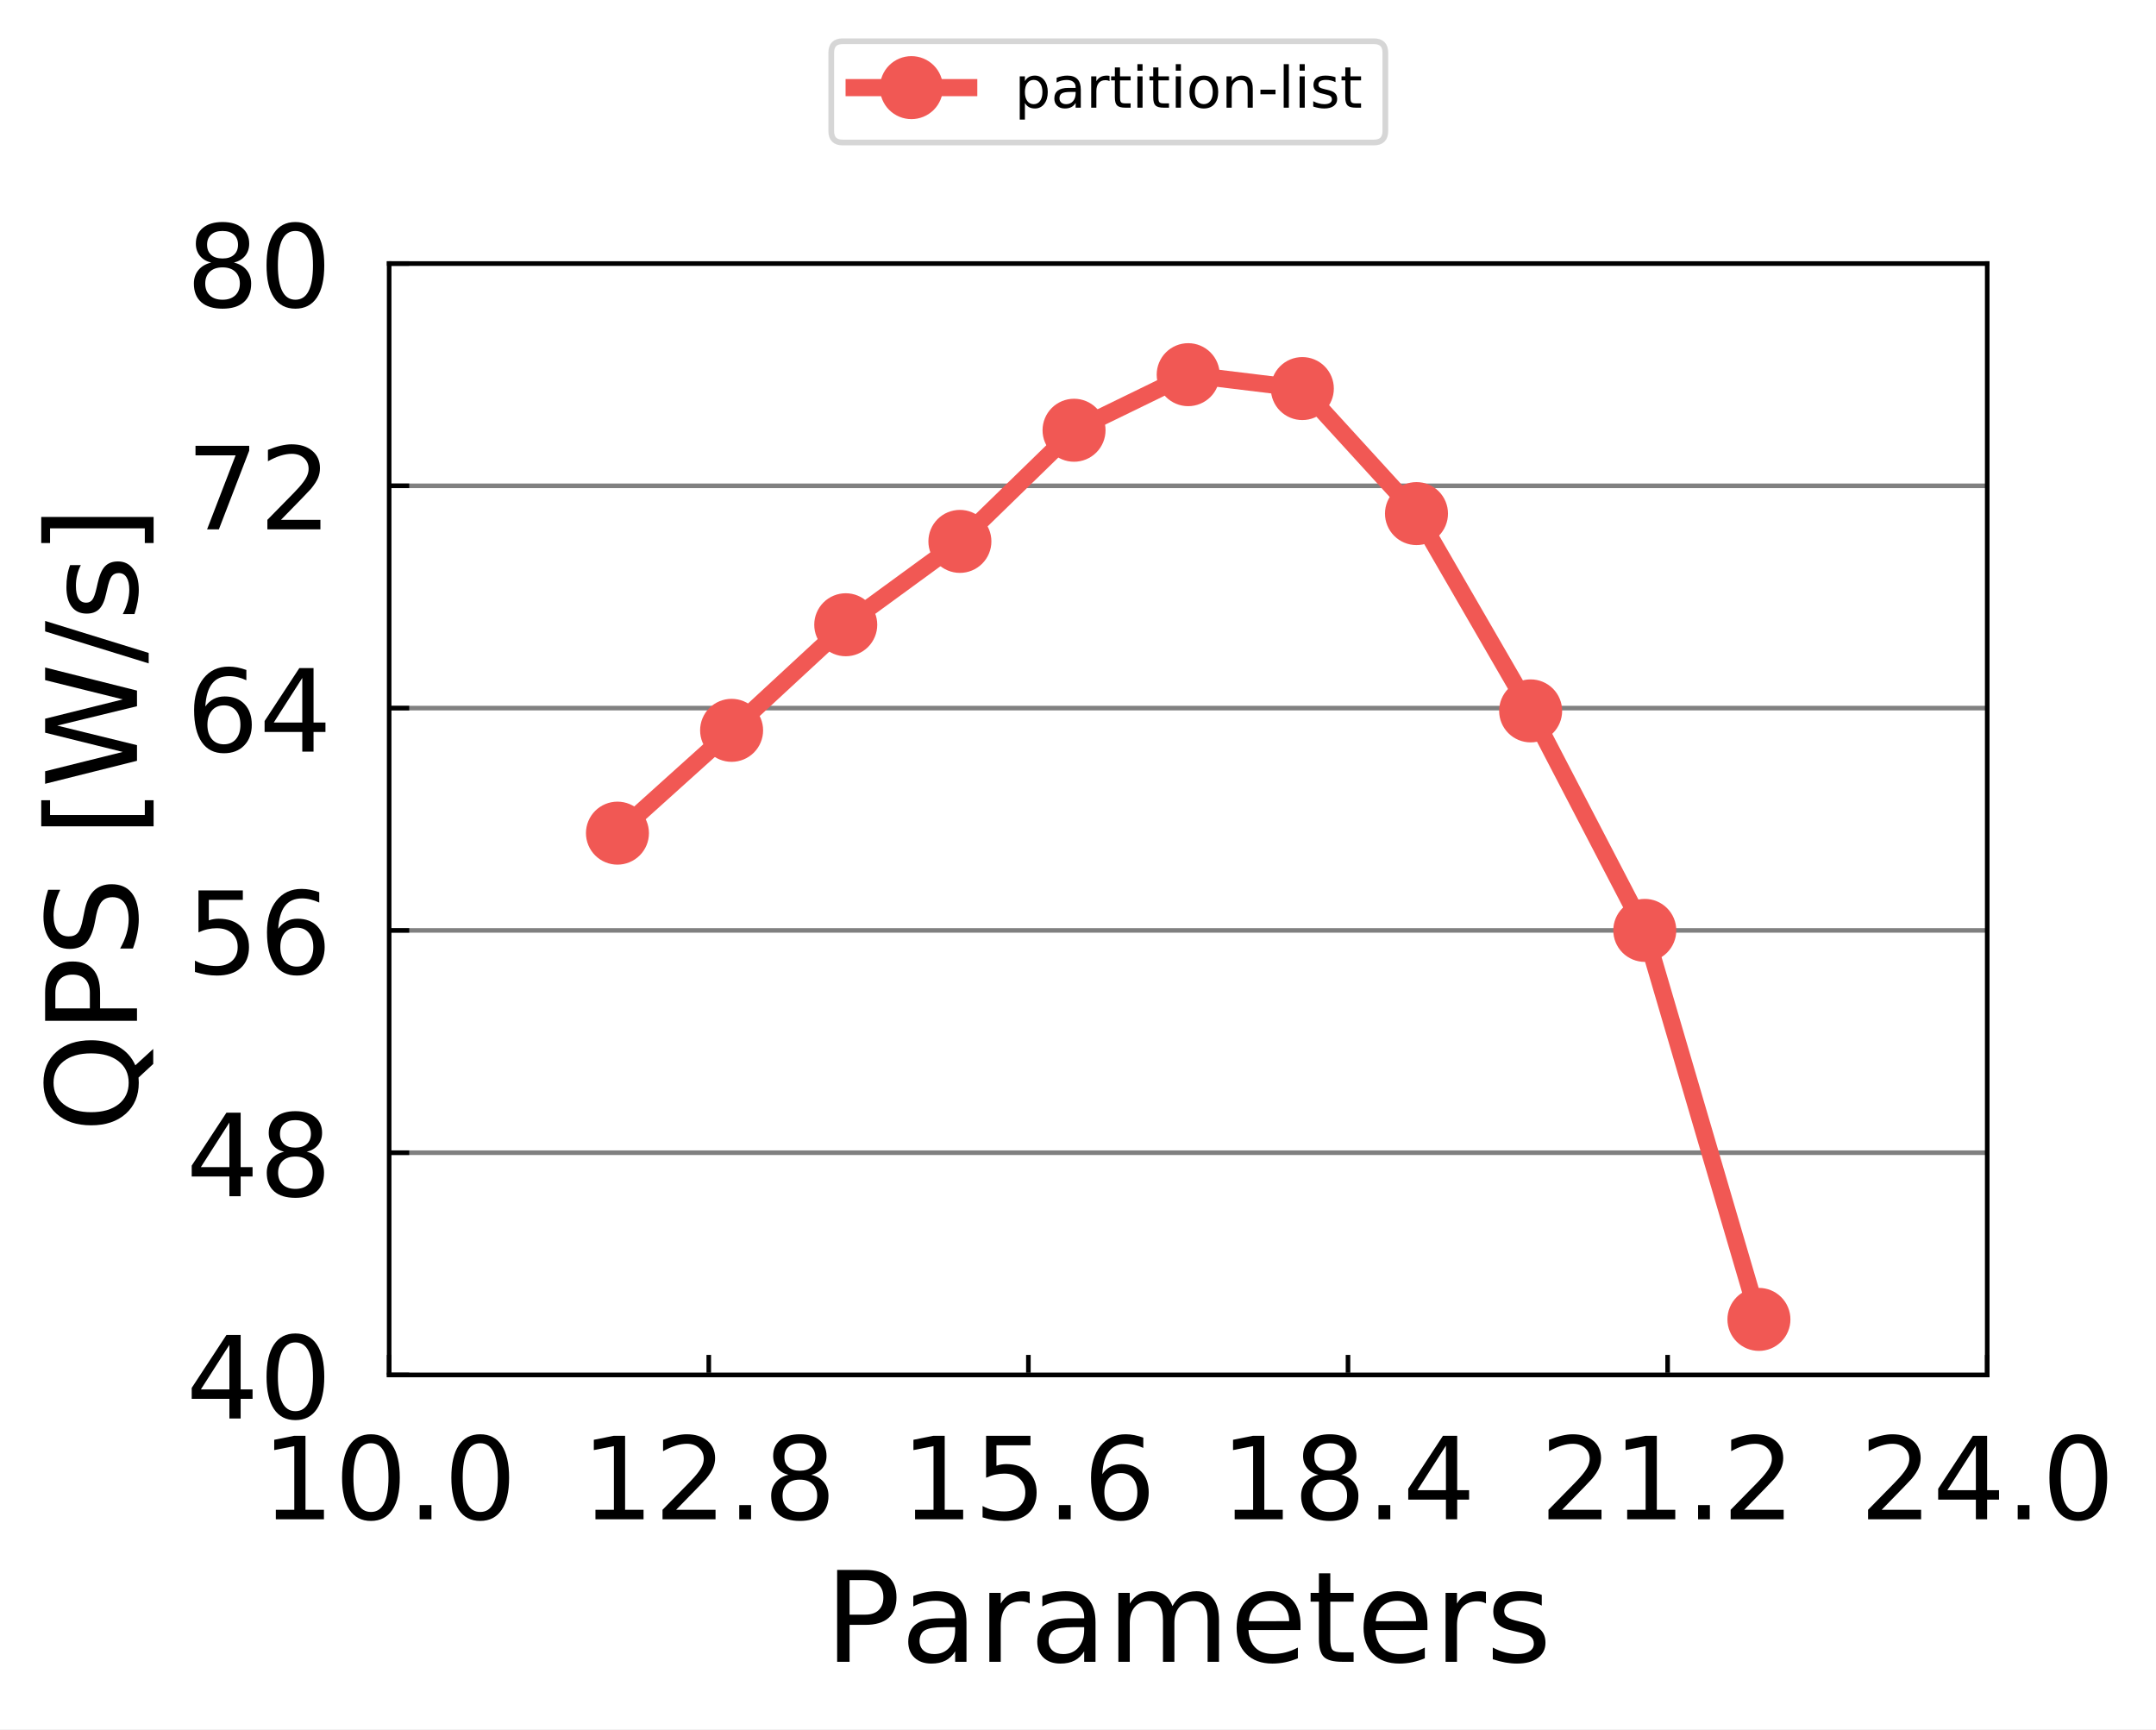
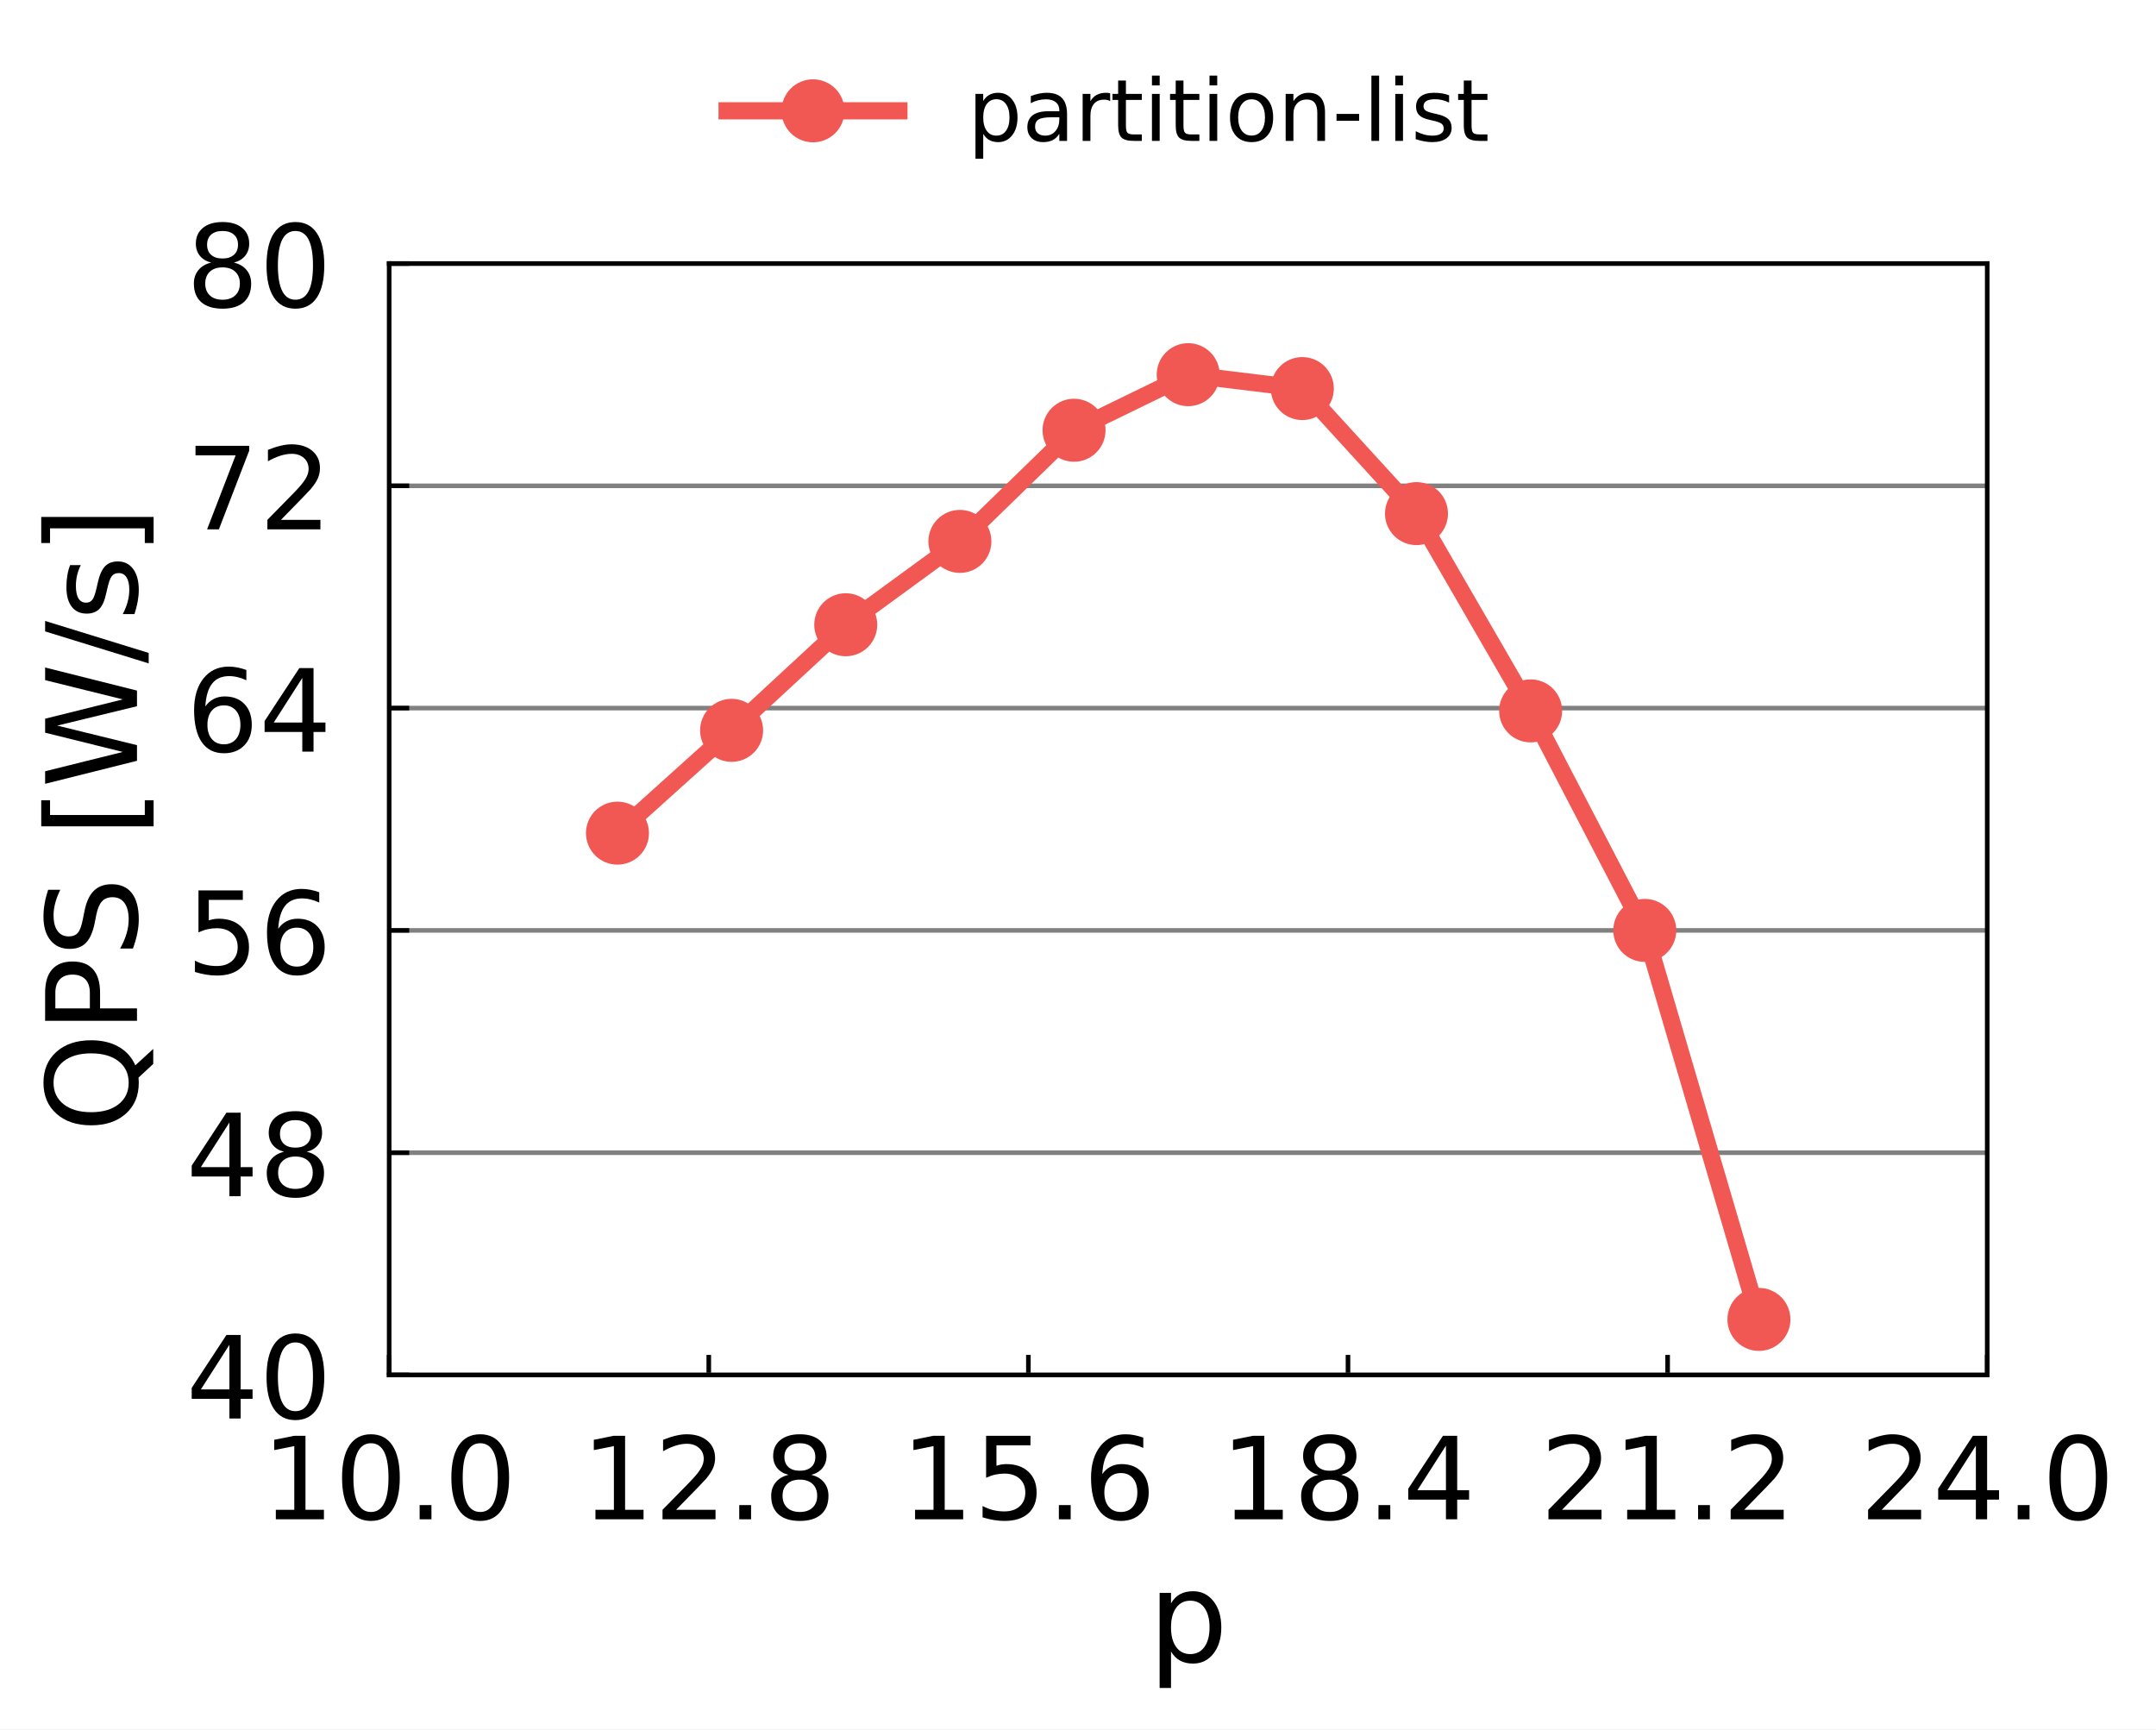
<svg xmlns="http://www.w3.org/2000/svg" xmlns:xlink="http://www.w3.org/1999/xlink" height="301.896pt" version="1.1" viewBox="0 0 376.408 301.896" width="376.408pt">
  <defs>
    <style type="text/css">
*{stroke-linecap:butt;stroke-linejoin:round;white-space:pre;}
  </style>
  </defs>
  <g id="figure_1">
    <g id="patch_1">
      <path d="M 0 301.896  L 376.408 301.896  L 376.408 0  L 0 0  z " style="fill:#ffffff;" />
    </g>
    <g id="axes_1">
      <g id="patch_2">
        <path d="M 67.942 240.048  L 346.942 240.048  L 346.942 46.008  L 67.942 46.008  z " style="fill:#ffffff;" />
      </g>
      <g id="matplotlib.axis_1">
        <g id="xtick_1">
          <g id="line2d_1">
            <defs>
-               <path d="M 0 0  L 0 -3.5  " id="m40241da000" style="stroke:#000000;stroke-width:0.8;" />
-             </defs>
-             <g>
-               <use style="stroke:#000000;stroke-width:0.8;" x="67.942" xlink:href="#m40241da000" y="240.048" />
+               <path d="M 0 0  L 0 -3.5  " id="m9f6599a92f" style="stroke:#000000;stroke-width:0.8;" />
+             </defs>
+             <g>
+               <use style="stroke:#000000;stroke-width:0.8;" x="67.942" xlink:href="#m9f6599a92f" y="240.048" />
            </g>
          </g>
          <g id="text_1">
            <defs>
              <path d="M 12.406 8.297  L 28.516 8.297  L 28.516 63.922  L 10.984 60.406  L 10.984 69.391  L 28.422 72.906  L 38.281 72.906  L 38.281 8.297  L 54.391 8.297  L 54.391 0  L 12.406 0  z " id="DejaVuSans-49" />
              <path d="M 31.781 66.406  Q 24.172 66.406 20.328 58.906  Q 16.5 51.422 16.5 36.375  Q 16.5 21.391 20.328 13.891  Q 24.172 6.391 31.781 6.391  Q 39.453 6.391 43.281 13.891  Q 47.125 21.391 47.125 36.375  Q 47.125 51.422 43.281 58.906  Q 39.453 66.406 31.781 66.406  z M 31.781 74.219  Q 44.047 74.219 50.516 64.516  Q 56.984 54.828 56.984 36.375  Q 56.984 17.969 50.516 8.266  Q 44.047 -1.422 31.781 -1.422  Q 19.531 -1.422 13.062 8.266  Q 6.594 17.969 6.594 36.375  Q 6.594 54.828 13.062 64.516  Q 19.531 74.219 31.781 74.219  z " id="DejaVuSans-48" />
              <path d="M 10.688 12.406  L 21 12.406  L 21 0  L 10.688 0  z " id="DejaVuSans-46" />
            </defs>
            <g transform="translate(45.67625 265.2449)scale(0.2 -0.2)">
              <use xlink:href="#DejaVuSans-49" />
              <use x="63.623" xlink:href="#DejaVuSans-48" />
              <use x="127.246" xlink:href="#DejaVuSans-46" />
              <use x="159.033" xlink:href="#DejaVuSans-48" />
            </g>
          </g>
        </g>
        <g id="xtick_2">
          <g id="line2d_2">
            <g>
-               <use style="stroke:#000000;stroke-width:0.8;" x="123.742" xlink:href="#m40241da000" y="240.048" />
+               <use style="stroke:#000000;stroke-width:0.8;" x="123.742" xlink:href="#m9f6599a92f" y="240.048" />
            </g>
          </g>
          <g id="text_2">
            <defs>
              <path d="M 19.188 8.297  L 53.609 8.297  L 53.609 0  L 7.328 0  L 7.328 8.297  Q 12.938 14.109 22.625 23.891  Q 32.328 33.688 34.812 36.531  Q 39.547 41.844 41.422 45.531  Q 43.312 49.219 43.312 52.781  Q 43.312 58.594 39.234 62.25  Q 35.156 65.922 28.609 65.922  Q 23.969 65.922 18.812 64.312  Q 13.672 62.703 7.812 59.422  L 7.812 69.391  Q 13.766 71.781 18.938 73  Q 24.125 74.219 28.422 74.219  Q 39.75 74.219 46.484 68.547  Q 53.219 62.891 53.219 53.422  Q 53.219 48.922 51.531 44.891  Q 49.859 40.875 45.406 35.406  Q 44.188 33.984 37.641 27.219  Q 31.109 20.453 19.188 8.297  z " id="DejaVuSans-50" />
              <path d="M 31.781 34.625  Q 24.75 34.625 20.719 30.859  Q 16.703 27.094 16.703 20.516  Q 16.703 13.922 20.719 10.156  Q 24.75 6.391 31.781 6.391  Q 38.812 6.391 42.859 10.172  Q 46.922 13.969 46.922 20.516  Q 46.922 27.094 42.891 30.859  Q 38.875 34.625 31.781 34.625  z M 21.922 38.812  Q 15.578 40.375 12.031 44.719  Q 8.5 49.078 8.5 55.328  Q 8.5 64.062 14.719 69.141  Q 20.953 74.219 31.781 74.219  Q 42.672 74.219 48.875 69.141  Q 55.078 64.062 55.078 55.328  Q 55.078 49.078 51.531 44.719  Q 48 40.375 41.703 38.812  Q 48.828 37.156 52.797 32.312  Q 56.781 27.484 56.781 20.516  Q 56.781 9.906 50.312 4.234  Q 43.844 -1.422 31.781 -1.422  Q 19.734 -1.422 13.25 4.234  Q 6.781 9.906 6.781 20.516  Q 6.781 27.484 10.781 32.312  Q 14.797 37.156 21.922 38.812  z M 18.312 54.391  Q 18.312 48.734 21.844 45.562  Q 25.391 42.391 31.781 42.391  Q 38.141 42.391 41.719 45.562  Q 45.312 48.734 45.312 54.391  Q 45.312 60.062 41.719 63.234  Q 38.141 66.406 31.781 66.406  Q 25.391 66.406 21.844 63.234  Q 18.312 60.062 18.312 54.391  z " id="DejaVuSans-56" />
            </defs>
            <g transform="translate(101.4762 265.2449)scale(0.2 -0.2)">
              <use xlink:href="#DejaVuSans-49" />
              <use x="63.623" xlink:href="#DejaVuSans-50" />
              <use x="127.246" xlink:href="#DejaVuSans-46" />
              <use x="159.033" xlink:href="#DejaVuSans-56" />
            </g>
          </g>
        </g>
        <g id="xtick_3">
          <g id="line2d_3">
            <g>
-               <use style="stroke:#000000;stroke-width:0.8;" x="179.542" xlink:href="#m40241da000" y="240.048" />
+               <use style="stroke:#000000;stroke-width:0.8;" x="179.542" xlink:href="#m9f6599a92f" y="240.048" />
            </g>
          </g>
          <g id="text_3">
            <defs>
              <path d="M 10.797 72.906  L 49.516 72.906  L 49.516 64.594  L 19.828 64.594  L 19.828 46.734  Q 21.969 47.469 24.109 47.828  Q 26.266 48.188 28.422 48.188  Q 40.625 48.188 47.75 41.5  Q 54.891 34.812 54.891 23.391  Q 54.891 11.625 47.562 5.094  Q 40.234 -1.422 26.906 -1.422  Q 22.312 -1.422 17.547 -0.641  Q 12.797 0.141 7.719 1.703  L 7.719 11.625  Q 12.109 9.234 16.797 8.062  Q 21.484 6.891 26.703 6.891  Q 35.156 6.891 40.078 11.328  Q 45.016 15.766 45.016 23.391  Q 45.016 31 40.078 35.438  Q 35.156 39.891 26.703 39.891  Q 22.75 39.891 18.812 39.016  Q 14.891 38.141 10.797 36.281  z " id="DejaVuSans-53" />
              <path d="M 33.016 40.375  Q 26.375 40.375 22.484 35.828  Q 18.609 31.297 18.609 23.391  Q 18.609 15.531 22.484 10.953  Q 26.375 6.391 33.016 6.391  Q 39.656 6.391 43.531 10.953  Q 47.406 15.531 47.406 23.391  Q 47.406 31.297 43.531 35.828  Q 39.656 40.375 33.016 40.375  z M 52.594 71.297  L 52.594 62.312  Q 48.875 64.062 45.094 64.984  Q 41.312 65.922 37.594 65.922  Q 27.828 65.922 22.672 59.328  Q 17.531 52.734 16.797 39.406  Q 19.672 43.656 24.016 45.922  Q 28.375 48.188 33.594 48.188  Q 44.578 48.188 50.953 41.516  Q 57.328 34.859 57.328 23.391  Q 57.328 12.156 50.688 5.359  Q 44.047 -1.422 33.016 -1.422  Q 20.359 -1.422 13.672 8.266  Q 6.984 17.969 6.984 36.375  Q 6.984 53.656 15.188 63.938  Q 23.391 74.219 37.203 74.219  Q 40.922 74.219 44.703 73.484  Q 48.484 72.75 52.594 71.297  z " id="DejaVuSans-54" />
            </defs>
            <g transform="translate(157.2763 265.2449)scale(0.2 -0.2)">
              <use xlink:href="#DejaVuSans-49" />
              <use x="63.623" xlink:href="#DejaVuSans-53" />
              <use x="127.246" xlink:href="#DejaVuSans-46" />
              <use x="159.033" xlink:href="#DejaVuSans-54" />
            </g>
          </g>
        </g>
        <g id="xtick_4">
          <g id="line2d_4">
            <g>
-               <use style="stroke:#000000;stroke-width:0.8;" x="235.342" xlink:href="#m40241da000" y="240.048" />
+               <use style="stroke:#000000;stroke-width:0.8;" x="235.342" xlink:href="#m9f6599a92f" y="240.048" />
            </g>
          </g>
          <g id="text_4">
            <defs>
              <path d="M 37.797 64.312  L 12.891 25.391  L 37.797 25.391  z M 35.203 72.906  L 47.609 72.906  L 47.609 25.391  L 58.016 25.391  L 58.016 17.188  L 47.609 17.188  L 47.609 0  L 37.797 0  L 37.797 17.188  L 4.891 17.188  L 4.891 26.703  z " id="DejaVuSans-52" />
            </defs>
            <g transform="translate(213.0762 265.2449)scale(0.2 -0.2)">
              <use xlink:href="#DejaVuSans-49" />
              <use x="63.623" xlink:href="#DejaVuSans-56" />
              <use x="127.246" xlink:href="#DejaVuSans-46" />
              <use x="159.033" xlink:href="#DejaVuSans-52" />
            </g>
          </g>
        </g>
        <g id="xtick_5">
          <g id="line2d_5">
            <g>
-               <use style="stroke:#000000;stroke-width:0.8;" x="291.142" xlink:href="#m40241da000" y="240.048" />
+               <use style="stroke:#000000;stroke-width:0.8;" x="291.142" xlink:href="#m9f6599a92f" y="240.048" />
            </g>
          </g>
          <g id="text_5">
            <g transform="translate(268.8763 265.2449)scale(0.2 -0.2)">
              <use xlink:href="#DejaVuSans-50" />
              <use x="63.623" xlink:href="#DejaVuSans-49" />
              <use x="127.246" xlink:href="#DejaVuSans-46" />
              <use x="159.033" xlink:href="#DejaVuSans-50" />
            </g>
          </g>
        </g>
        <g id="xtick_6">
          <g id="line2d_6">
            <g>
-               <use style="stroke:#000000;stroke-width:0.8;" x="346.942" xlink:href="#m40241da000" y="240.048" />
+               <use style="stroke:#000000;stroke-width:0.8;" x="346.942" xlink:href="#m9f6599a92f" y="240.048" />
            </g>
          </g>
          <g id="text_6">
            <g transform="translate(324.6762 265.2449)scale(0.2 -0.2)">
              <use xlink:href="#DejaVuSans-50" />
              <use x="63.623" xlink:href="#DejaVuSans-52" />
              <use x="127.246" xlink:href="#DejaVuSans-46" />
              <use x="159.033" xlink:href="#DejaVuSans-48" />
            </g>
          </g>
        </g>
        <g id="text_7">
          <defs>
-             <path d="M 19.672 64.797  L 19.672 37.406  L 32.078 37.406  Q 38.969 37.406 42.719 40.969  Q 46.484 44.531 46.484 51.125  Q 46.484 57.672 42.719 61.234  Q 38.969 64.797 32.078 64.797  z M 9.812 72.906  L 32.078 72.906  Q 44.344 72.906 50.609 67.359  Q 56.891 61.812 56.891 51.125  Q 56.891 40.328 50.609 34.812  Q 44.344 29.297 32.078 29.297  L 19.672 29.297  L 19.672 0  L 9.812 0  z " id="DejaVuSans-80" />
-             <path d="M 34.281 27.484  Q 23.391 27.484 19.188 25  Q 14.984 22.516 14.984 16.5  Q 14.984 11.719 18.141 8.906  Q 21.297 6.109 26.703 6.109  Q 34.188 6.109 38.703 11.406  Q 43.219 16.703 43.219 25.484  L 43.219 27.484  z M 52.203 31.203  L 52.203 0  L 43.219 0  L 43.219 8.297  Q 40.141 3.328 35.547 0.953  Q 30.953 -1.422 24.312 -1.422  Q 15.922 -1.422 10.953 3.297  Q 6 8.016 6 15.922  Q 6 25.141 12.172 29.828  Q 18.359 34.516 30.609 34.516  L 43.219 34.516  L 43.219 35.406  Q 43.219 41.609 39.141 45  Q 35.062 48.391 27.688 48.391  Q 23 48.391 18.547 47.266  Q 14.109 46.141 10.016 43.891  L 10.016 52.203  Q 14.938 54.109 19.578 55.047  Q 24.219 56 28.609 56  Q 40.484 56 46.344 49.844  Q 52.203 43.703 52.203 31.203  z " id="DejaVuSans-97" />
-             <path d="M 41.109 46.297  Q 39.594 47.172 37.812 47.578  Q 36.031 48 33.891 48  Q 26.266 48 22.188 43.047  Q 18.109 38.094 18.109 28.812  L 18.109 0  L 9.078 0  L 9.078 54.688  L 18.109 54.688  L 18.109 46.188  Q 20.953 51.172 25.484 53.578  Q 30.031 56 36.531 56  Q 37.453 56 38.578 55.875  Q 39.703 55.766 41.062 55.516  z " id="DejaVuSans-114" />
-             <path d="M 52 44.188  Q 55.375 50.25 60.062 53.125  Q 64.75 56 71.094 56  Q 79.641 56 84.281 50.016  Q 88.922 44.047 88.922 33.016  L 88.922 0  L 79.891 0  L 79.891 32.719  Q 79.891 40.578 77.094 44.375  Q 74.312 48.188 68.609 48.188  Q 61.625 48.188 57.562 43.547  Q 53.516 38.922 53.516 30.906  L 53.516 0  L 44.484 0  L 44.484 32.719  Q 44.484 40.625 41.703 44.406  Q 38.922 48.188 33.109 48.188  Q 26.219 48.188 22.156 43.531  Q 18.109 38.875 18.109 30.906  L 18.109 0  L 9.078 0  L 9.078 54.688  L 18.109 54.688  L 18.109 46.188  Q 21.188 51.219 25.484 53.609  Q 29.781 56 35.688 56  Q 41.656 56 45.828 52.969  Q 50 49.953 52 44.188  z " id="DejaVuSans-109" />
-             <path d="M 56.203 29.594  L 56.203 25.203  L 14.891 25.203  Q 15.484 15.922 20.484 11.062  Q 25.484 6.203 34.422 6.203  Q 39.594 6.203 44.453 7.469  Q 49.312 8.734 54.109 11.281  L 54.109 2.781  Q 49.266 0.734 44.188 -0.344  Q 39.109 -1.422 33.891 -1.422  Q 20.797 -1.422 13.156 6.188  Q 5.516 13.812 5.516 26.812  Q 5.516 40.234 12.766 48.109  Q 20.016 56 32.328 56  Q 43.359 56 49.781 48.891  Q 56.203 41.797 56.203 29.594  z M 47.219 32.234  Q 47.125 39.594 43.094 43.984  Q 39.062 48.391 32.422 48.391  Q 24.906 48.391 20.391 44.141  Q 15.875 39.891 15.188 32.172  z " id="DejaVuSans-101" />
-             <path d="M 18.312 70.219  L 18.312 54.688  L 36.812 54.688  L 36.812 47.703  L 18.312 47.703  L 18.312 18.016  Q 18.312 11.328 20.141 9.422  Q 21.969 7.516 27.594 7.516  L 36.812 7.516  L 36.812 0  L 27.594 0  Q 17.188 0 13.234 3.875  Q 9.281 7.766 9.281 18.016  L 9.281 47.703  L 2.688 47.703  L 2.688 54.688  L 9.281 54.688  L 9.281 70.219  z " id="DejaVuSans-116" />
-             <path d="M 44.281 53.078  L 44.281 44.578  Q 40.484 46.531 36.375 47.5  Q 32.281 48.484 27.875 48.484  Q 21.188 48.484 17.844 46.438  Q 14.5 44.391 14.5 40.281  Q 14.5 37.156 16.891 35.375  Q 19.281 33.594 26.516 31.984  L 29.594 31.297  Q 39.156 29.25 43.188 25.516  Q 47.219 21.781 47.219 15.094  Q 47.219 7.469 41.188 3.016  Q 35.156 -1.422 24.609 -1.422  Q 20.219 -1.422 15.453 -0.562  Q 10.688 0.297 5.422 2  L 5.422 11.281  Q 10.406 8.688 15.234 7.391  Q 20.062 6.109 24.812 6.109  Q 31.156 6.109 34.562 8.281  Q 37.984 10.453 37.984 14.406  Q 37.984 18.062 35.516 20.016  Q 33.062 21.969 24.703 23.781  L 21.578 24.516  Q 13.234 26.266 9.516 29.906  Q 5.812 33.547 5.812 39.891  Q 5.812 47.609 11.281 51.797  Q 16.75 56 26.812 56  Q 31.781 56 36.172 55.266  Q 40.578 54.547 44.281 53.078  z " id="DejaVuSans-115" />
+             <path d="M 18.109 8.203  L 18.109 -20.797  L 9.078 -20.797  L 9.078 54.688  L 18.109 54.688  L 18.109 46.391  Q 20.953 51.266 25.266 53.625  Q 29.594 56 35.594 56  Q 45.562 56 51.781 48.094  Q 58.016 40.188 58.016 27.297  Q 58.016 14.406 51.781 6.484  Q 45.562 -1.422 35.594 -1.422  Q 29.594 -1.422 25.266 0.953  Q 20.953 3.328 18.109 8.203  z M 48.688 27.297  Q 48.688 37.203 44.609 42.844  Q 40.531 48.484 33.406 48.484  Q 26.266 48.484 22.188 42.844  Q 18.109 37.203 18.109 27.297  Q 18.109 17.391 22.188 11.75  Q 26.266 6.109 33.406 6.109  Q 40.531 6.109 44.609 11.75  Q 48.688 17.391 48.688 27.297  z " id="DejaVuSans-112" />
          </defs>
-           <g transform="translate(143.9959 290.1208)scale(0.22 -0.22)">
-             <use xlink:href="#DejaVuSans-80" />
-             <use x="60.24" xlink:href="#DejaVuSans-97" />
-             <use x="121.52" xlink:href="#DejaVuSans-114" />
-             <use x="162.633" xlink:href="#DejaVuSans-97" />
-             <use x="223.912" xlink:href="#DejaVuSans-109" />
-             <use x="321.324" xlink:href="#DejaVuSans-101" />
-             <use x="382.848" xlink:href="#DejaVuSans-116" />
-             <use x="422.057" xlink:href="#DejaVuSans-101" />
-             <use x="483.58" xlink:href="#DejaVuSans-114" />
-             <use x="524.693" xlink:href="#DejaVuSans-115" />
+           <g transform="translate(200.4586 290.1208)scale(0.22 -0.22)">
+             <use xlink:href="#DejaVuSans-112" />
          </g>
        </g>
      </g>
      <g id="matplotlib.axis_2">
        <g id="ytick_1">
          <g id="line2d_7">
-             <path clip-path="url(#pdcc78254c8)" d="M 67.942 240.048  L 346.942 240.048  " style="fill:none;stroke:#808080;stroke-linecap:square;stroke-width:0.8;" />
+             <path clip-path="url(#pf5e27213a9)" d="M 67.942 240.048  L 346.942 240.048  " style="fill:none;stroke:#808080;stroke-linecap:square;stroke-width:0.8;" />
          </g>
          <g id="line2d_8">
            <defs>
-               <path d="M 0 0  L 3.5 0  " id="m8c9436fdad" style="stroke:#000000;stroke-width:0.8;" />
-             </defs>
-             <g>
-               <use style="stroke:#000000;stroke-width:0.8;" x="67.942" xlink:href="#m8c9436fdad" y="240.048" />
+               <path d="M 0 0  L 3.5 0  " id="mb7a9db975b" style="stroke:#000000;stroke-width:0.8;" />
+             </defs>
+             <g>
+               <use style="stroke:#000000;stroke-width:0.8;" x="67.942" xlink:href="#mb7a9db975b" y="240.048" />
            </g>
          </g>
          <g id="text_8">
            <g transform="translate(32.49188 247.6464)scale(0.2 -0.2)">
              <use xlink:href="#DejaVuSans-52" />
              <use x="63.623" xlink:href="#DejaVuSans-48" />
            </g>
          </g>
        </g>
        <g id="ytick_2">
          <g id="line2d_9">
-             <path clip-path="url(#pdcc78254c8)" d="M 67.942 201.24  L 346.942 201.24  " style="fill:none;stroke:#808080;stroke-linecap:square;stroke-width:0.8;" />
+             <path clip-path="url(#pf5e27213a9)" d="M 67.942 201.24  L 346.942 201.24  " style="fill:none;stroke:#808080;stroke-linecap:square;stroke-width:0.8;" />
          </g>
          <g id="line2d_10">
            <g>
-               <use style="stroke:#000000;stroke-width:0.8;" x="67.942" xlink:href="#m8c9436fdad" y="201.24" />
+               <use style="stroke:#000000;stroke-width:0.8;" x="67.942" xlink:href="#mb7a9db975b" y="201.24" />
            </g>
          </g>
          <g id="text_9">
            <g transform="translate(32.49188 208.8384)scale(0.2 -0.2)">
              <use xlink:href="#DejaVuSans-52" />
              <use x="63.623" xlink:href="#DejaVuSans-56" />
            </g>
          </g>
        </g>
        <g id="ytick_3">
          <g id="line2d_11">
-             <path clip-path="url(#pdcc78254c8)" d="M 67.942 162.432  L 346.942 162.432  " style="fill:none;stroke:#808080;stroke-linecap:square;stroke-width:0.8;" />
+             <path clip-path="url(#pf5e27213a9)" d="M 67.942 162.432  L 346.942 162.432  " style="fill:none;stroke:#808080;stroke-linecap:square;stroke-width:0.8;" />
          </g>
          <g id="line2d_12">
            <g>
-               <use style="stroke:#000000;stroke-width:0.8;" x="67.942" xlink:href="#m8c9436fdad" y="162.432" />
+               <use style="stroke:#000000;stroke-width:0.8;" x="67.942" xlink:href="#mb7a9db975b" y="162.432" />
            </g>
          </g>
          <g id="text_10">
            <g transform="translate(32.49188 170.0304)scale(0.2 -0.2)">
              <use xlink:href="#DejaVuSans-53" />
              <use x="63.623" xlink:href="#DejaVuSans-54" />
            </g>
          </g>
        </g>
        <g id="ytick_4">
          <g id="line2d_13">
-             <path clip-path="url(#pdcc78254c8)" d="M 67.942 123.624  L 346.942 123.624  " style="fill:none;stroke:#808080;stroke-linecap:square;stroke-width:0.8;" />
+             <path clip-path="url(#pf5e27213a9)" d="M 67.942 123.624  L 346.942 123.624  " style="fill:none;stroke:#808080;stroke-linecap:square;stroke-width:0.8;" />
          </g>
          <g id="line2d_14">
            <g>
-               <use style="stroke:#000000;stroke-width:0.8;" x="67.942" xlink:href="#m8c9436fdad" y="123.624" />
+               <use style="stroke:#000000;stroke-width:0.8;" x="67.942" xlink:href="#mb7a9db975b" y="123.624" />
            </g>
          </g>
          <g id="text_11">
            <g transform="translate(32.49188 131.2224)scale(0.2 -0.2)">
              <use xlink:href="#DejaVuSans-54" />
              <use x="63.623" xlink:href="#DejaVuSans-52" />
            </g>
          </g>
        </g>
        <g id="ytick_5">
          <g id="line2d_15">
-             <path clip-path="url(#pdcc78254c8)" d="M 67.942 84.816  L 346.942 84.816  " style="fill:none;stroke:#808080;stroke-linecap:square;stroke-width:0.8;" />
+             <path clip-path="url(#pf5e27213a9)" d="M 67.942 84.816  L 346.942 84.816  " style="fill:none;stroke:#808080;stroke-linecap:square;stroke-width:0.8;" />
          </g>
          <g id="line2d_16">
            <g>
-               <use style="stroke:#000000;stroke-width:0.8;" x="67.942" xlink:href="#m8c9436fdad" y="84.816" />
+               <use style="stroke:#000000;stroke-width:0.8;" x="67.942" xlink:href="#mb7a9db975b" y="84.816" />
            </g>
          </g>
          <g id="text_12">
            <defs>
              <path d="M 8.203 72.906  L 55.078 72.906  L 55.078 68.703  L 28.609 0  L 18.312 0  L 43.219 64.594  L 8.203 64.594  z " id="DejaVuSans-55" />
            </defs>
            <g transform="translate(32.49188 92.41444)scale(0.2 -0.2)">
              <use xlink:href="#DejaVuSans-55" />
              <use x="63.623" xlink:href="#DejaVuSans-50" />
            </g>
          </g>
        </g>
        <g id="ytick_6">
          <g id="line2d_17">
-             <path clip-path="url(#pdcc78254c8)" d="M 67.942 46.008  L 346.942 46.008  " style="fill:none;stroke:#808080;stroke-linecap:square;stroke-width:0.8;" />
+             <path clip-path="url(#pf5e27213a9)" d="M 67.942 46.008  L 346.942 46.008  " style="fill:none;stroke:#808080;stroke-linecap:square;stroke-width:0.8;" />
          </g>
          <g id="line2d_18">
            <g>
-               <use style="stroke:#000000;stroke-width:0.8;" x="67.942" xlink:href="#m8c9436fdad" y="46.008" />
+               <use style="stroke:#000000;stroke-width:0.8;" x="67.942" xlink:href="#mb7a9db975b" y="46.008" />
            </g>
          </g>
          <g id="text_13">
            <g transform="translate(32.49188 53.60644)scale(0.2 -0.2)">
              <use xlink:href="#DejaVuSans-56" />
              <use x="63.623" xlink:href="#DejaVuSans-48" />
            </g>
          </g>
        </g>
        <g id="text_14">
          <defs>
            <path d="M 39.406 66.219  Q 28.656 66.219 22.328 58.203  Q 16.016 50.203 16.016 36.375  Q 16.016 22.609 22.328 14.594  Q 28.656 6.594 39.406 6.594  Q 50.141 6.594 56.422 14.594  Q 62.703 22.609 62.703 36.375  Q 62.703 50.203 56.422 58.203  Q 50.141 66.219 39.406 66.219  z M 53.219 1.312  L 66.219 -12.891  L 54.297 -12.891  L 43.5 -1.219  Q 41.891 -1.312 41.031 -1.359  Q 40.188 -1.422 39.406 -1.422  Q 24.031 -1.422 14.812 8.859  Q 5.609 19.141 5.609 36.375  Q 5.609 53.656 14.812 63.938  Q 24.031 74.219 39.406 74.219  Q 54.734 74.219 63.906 63.938  Q 73.094 53.656 73.094 36.375  Q 73.094 23.688 67.984 14.641  Q 62.891 5.609 53.219 1.312  z " id="DejaVuSans-81" />
+             <path d="M 19.672 64.797  L 19.672 37.406  L 32.078 37.406  Q 38.969 37.406 42.719 40.969  Q 46.484 44.531 46.484 51.125  Q 46.484 57.672 42.719 61.234  Q 38.969 64.797 32.078 64.797  z M 9.812 72.906  L 32.078 72.906  Q 44.344 72.906 50.609 67.359  Q 56.891 61.812 56.891 51.125  Q 56.891 40.328 50.609 34.812  Q 44.344 29.297 32.078 29.297  L 19.672 29.297  L 19.672 0  L 9.812 0  z " id="DejaVuSans-80" />
            <path d="M 53.516 70.516  L 53.516 60.891  Q 47.906 63.578 42.922 64.891  Q 37.938 66.219 33.297 66.219  Q 25.25 66.219 20.875 63.094  Q 16.5 59.969 16.5 54.203  Q 16.5 49.359 19.406 46.891  Q 22.312 44.438 30.422 42.922  L 36.375 41.703  Q 47.406 39.594 52.656 34.297  Q 57.906 29 57.906 20.125  Q 57.906 9.516 50.797 4.047  Q 43.703 -1.422 29.984 -1.422  Q 24.812 -1.422 18.969 -0.25  Q 13.141 0.922 6.891 3.219  L 6.891 13.375  Q 12.891 10.016 18.656 8.297  Q 24.422 6.594 29.984 6.594  Q 38.422 6.594 43.016 9.906  Q 47.609 13.234 47.609 19.391  Q 47.609 24.75 44.312 27.781  Q 41.016 30.812 33.5 32.328  L 27.484 33.5  Q 16.453 35.688 11.516 40.375  Q 6.594 45.062 6.594 53.422  Q 6.594 63.094 13.406 68.656  Q 20.219 74.219 32.172 74.219  Q 37.312 74.219 42.625 73.281  Q 47.953 72.359 53.516 70.516  z " id="DejaVuSans-83" />
            <path id="DejaVuSans-32" />
            <path d="M 8.594 75.984  L 29.297 75.984  L 29.297 69  L 17.578 69  L 17.578 -6.203  L 29.297 -6.203  L 29.297 -13.188  L 8.594 -13.188  z " id="DejaVuSans-91" />
            <path d="M 3.328 72.906  L 13.281 72.906  L 28.609 11.281  L 43.891 72.906  L 54.984 72.906  L 70.312 11.281  L 85.594 72.906  L 95.609 72.906  L 77.297 0  L 64.891 0  L 49.516 63.281  L 33.984 0  L 21.578 0  z " id="DejaVuSans-87" />
            <path d="M 25.391 72.906  L 33.688 72.906  L 8.297 -9.281  L 0 -9.281  z " id="DejaVuSans-47" />
+             <path d="M 44.281 53.078  L 44.281 44.578  Q 40.484 46.531 36.375 47.5  Q 32.281 48.484 27.875 48.484  Q 21.188 48.484 17.844 46.438  Q 14.5 44.391 14.5 40.281  Q 14.5 37.156 16.891 35.375  Q 19.281 33.594 26.516 31.984  L 29.594 31.297  Q 39.156 29.25 43.188 25.516  Q 47.219 21.781 47.219 15.094  Q 47.219 7.469 41.188 3.016  Q 35.156 -1.422 24.609 -1.422  Q 20.219 -1.422 15.453 -0.562  Q 10.688 0.297 5.422 2  L 5.422 11.281  Q 10.406 8.688 15.234 7.391  Q 20.062 6.109 24.812 6.109  Q 31.156 6.109 34.562 8.281  Q 37.984 10.453 37.984 14.406  Q 37.984 18.062 35.516 20.016  Q 33.062 21.969 24.703 23.781  L 21.578 24.516  Q 13.234 26.266 9.516 29.906  Q 5.812 33.547 5.812 39.891  Q 5.812 47.609 11.281 51.797  Q 16.75 56 26.812 56  Q 31.781 56 36.172 55.266  Q 40.578 54.547 44.281 53.078  z " id="DejaVuSans-115" />
            <path d="M 30.422 75.984  L 30.422 -13.188  L 9.719 -13.188  L 9.719 -6.203  L 21.391 -6.203  L 21.391 69  L 9.719 69  L 9.719 75.984  z " id="DejaVuSans-93" />
          </defs>
          <g transform="translate(23.91656 197.6946)rotate(-90)scale(0.22 -0.22)">
            <use xlink:href="#DejaVuSans-81" />
            <use x="78.711" xlink:href="#DejaVuSans-80" />
            <use x="139.014" xlink:href="#DejaVuSans-83" />
            <use x="202.49" xlink:href="#DejaVuSans-32" />
            <use x="234.277" xlink:href="#DejaVuSans-91" />
            <use x="273.291" xlink:href="#DejaVuSans-87" />
            <use x="372.168" xlink:href="#DejaVuSans-47" />
            <use x="405.859" xlink:href="#DejaVuSans-115" />
            <use x="457.959" xlink:href="#DejaVuSans-93" />
          </g>
        </g>
      </g>
      <g id="line2d_19">
-         <path clip-path="url(#pdcc78254c8)" d="M 107.799 145.453  L 127.728 127.505  L 147.656 109.071  L 167.585 94.518  L 187.513 75.114  L 207.442 65.412  L 227.37 67.838  L 247.299 89.667  L 267.228 124.109  L 287.156 162.432  L 307.085 230.346  " style="fill:none;stroke:#f15854;stroke-linecap:square;stroke-width:3;" />
+         <path clip-path="url(#pf5e27213a9)" d="M 107.799 145.453  L 127.728 127.505  L 147.656 109.071  L 167.585 94.518  L 187.513 75.114  L 207.442 65.412  L 227.37 67.838  L 247.299 89.667  L 267.228 124.109  L 287.156 162.432  L 307.085 230.346  " style="fill:none;stroke:#f15854;stroke-linecap:square;stroke-width:3;" />
        <defs>
-           <path d="M 0 5  C 1.326 5 2.598 4.473 3.536 3.536  C 4.473 2.598 5 1.326 5 0  C 5 -1.326 4.473 -2.598 3.536 -3.536  C 2.598 -4.473 1.326 -5 0 -5  C -1.326 -5 -2.598 -4.473 -3.536 -3.536  C -4.473 -2.598 -5 -1.326 -5 0  C -5 1.326 -4.473 2.598 -3.536 3.536  C -2.598 4.473 -1.326 5 0 5  z " id="mb3f8b32f2f" style="stroke:#f15854;" />
+           <path d="M 0 5  C 1.326 5 2.598 4.473 3.536 3.536  C 4.473 2.598 5 1.326 5 0  C 5 -1.326 4.473 -2.598 3.536 -3.536  C 2.598 -4.473 1.326 -5 0 -5  C -1.326 -5 -2.598 -4.473 -3.536 -3.536  C -4.473 -2.598 -5 -1.326 -5 0  C -5 1.326 -4.473 2.598 -3.536 3.536  C -2.598 4.473 -1.326 5 0 5  z " id="ma8f7fd5a62" style="stroke:#f15854;" />
        </defs>
-         <g clip-path="url(#pdcc78254c8)">
-           <use style="fill:#f15854;stroke:#f15854;" x="107.799" xlink:href="#mb3f8b32f2f" y="145.453" />
-           <use style="fill:#f15854;stroke:#f15854;" x="127.728" xlink:href="#mb3f8b32f2f" y="127.505" />
-           <use style="fill:#f15854;stroke:#f15854;" x="147.656" xlink:href="#mb3f8b32f2f" y="109.071" />
-           <use style="fill:#f15854;stroke:#f15854;" x="167.585" xlink:href="#mb3f8b32f2f" y="94.518" />
-           <use style="fill:#f15854;stroke:#f15854;" x="187.513" xlink:href="#mb3f8b32f2f" y="75.114" />
-           <use style="fill:#f15854;stroke:#f15854;" x="207.442" xlink:href="#mb3f8b32f2f" y="65.412" />
-           <use style="fill:#f15854;stroke:#f15854;" x="227.37" xlink:href="#mb3f8b32f2f" y="67.838" />
-           <use style="fill:#f15854;stroke:#f15854;" x="247.299" xlink:href="#mb3f8b32f2f" y="89.667" />
-           <use style="fill:#f15854;stroke:#f15854;" x="267.228" xlink:href="#mb3f8b32f2f" y="124.109" />
-           <use style="fill:#f15854;stroke:#f15854;" x="287.156" xlink:href="#mb3f8b32f2f" y="162.432" />
-           <use style="fill:#f15854;stroke:#f15854;" x="307.085" xlink:href="#mb3f8b32f2f" y="230.346" />
+         <g clip-path="url(#pf5e27213a9)">
+           <use style="fill:#f15854;stroke:#f15854;" x="107.799" xlink:href="#ma8f7fd5a62" y="145.453" />
+           <use style="fill:#f15854;stroke:#f15854;" x="127.728" xlink:href="#ma8f7fd5a62" y="127.505" />
+           <use style="fill:#f15854;stroke:#f15854;" x="147.656" xlink:href="#ma8f7fd5a62" y="109.071" />
+           <use style="fill:#f15854;stroke:#f15854;" x="167.585" xlink:href="#ma8f7fd5a62" y="94.518" />
+           <use style="fill:#f15854;stroke:#f15854;" x="187.513" xlink:href="#ma8f7fd5a62" y="75.114" />
+           <use style="fill:#f15854;stroke:#f15854;" x="207.442" xlink:href="#ma8f7fd5a62" y="65.412" />
+           <use style="fill:#f15854;stroke:#f15854;" x="227.37" xlink:href="#ma8f7fd5a62" y="67.838" />
+           <use style="fill:#f15854;stroke:#f15854;" x="247.299" xlink:href="#ma8f7fd5a62" y="89.667" />
+           <use style="fill:#f15854;stroke:#f15854;" x="267.228" xlink:href="#ma8f7fd5a62" y="124.109" />
+           <use style="fill:#f15854;stroke:#f15854;" x="287.156" xlink:href="#ma8f7fd5a62" y="162.432" />
+           <use style="fill:#f15854;stroke:#f15854;" x="307.085" xlink:href="#ma8f7fd5a62" y="230.346" />
        </g>
      </g>
      <g id="patch_3">
        <path d="M 67.942 240.048  L 67.942 46.008  " style="fill:none;stroke:#000000;stroke-linecap:square;stroke-linejoin:miter;stroke-width:0.8;" />
      </g>
      <g id="patch_4">
        <path d="M 346.942 240.048  L 346.942 46.008  " style="fill:none;stroke:#000000;stroke-linecap:square;stroke-linejoin:miter;stroke-width:0.8;" />
      </g>
      <g id="patch_5">
        <path d="M 67.942 240.048  L 346.942 240.048  " style="fill:none;stroke:#000000;stroke-linecap:square;stroke-linejoin:miter;stroke-width:0.8;" />
      </g>
      <g id="patch_6">
        <path d="M 67.942 46.008  L 346.942 46.008  " style="fill:none;stroke:#000000;stroke-linecap:square;stroke-linejoin:miter;stroke-width:0.8;" />
      </g>
      <g id="legend_1">
-         <g id="patch_7">
-           <path d="M 147.125 24.878  L 239.859 24.878  Q 241.859 24.878 241.859 22.878  L 241.859 9.2  Q 241.859 7.2 239.859 7.2  L 147.125 7.2  Q 145.125 7.2 145.125 9.2  L 145.125 22.878  Q 145.125 24.878 147.125 24.878  z " style="fill:#ffffff;opacity:0.8;stroke:#cccccc;stroke-linejoin:miter;" />
-         </g>
        <g id="line2d_20">
-           <path d="M 149.125 15.298  L 169.125 15.298  " style="fill:none;stroke:#f15854;stroke-linecap:square;stroke-width:3;" />
+           <path d="M 126.941 19.348  L 156.941 19.348  " style="fill:none;stroke:#f15854;stroke-linecap:square;stroke-width:3;" />
        </g>
        <g id="line2d_21">
          <g>
-             <use style="fill:#f15854;stroke:#f15854;" x="159.125" xlink:href="#mb3f8b32f2f" y="15.298" />
+             <use style="fill:#f15854;stroke:#f15854;" x="141.941" xlink:href="#ma8f7fd5a62" y="19.348" />
          </g>
        </g>
        <g id="text_15">
          <defs>
-             <path d="M 18.109 8.203  L 18.109 -20.797  L 9.078 -20.797  L 9.078 54.688  L 18.109 54.688  L 18.109 46.391  Q 20.953 51.266 25.266 53.625  Q 29.594 56 35.594 56  Q 45.562 56 51.781 48.094  Q 58.016 40.188 58.016 27.297  Q 58.016 14.406 51.781 6.484  Q 45.562 -1.422 35.594 -1.422  Q 29.594 -1.422 25.266 0.953  Q 20.953 3.328 18.109 8.203  z M 48.688 27.297  Q 48.688 37.203 44.609 42.844  Q 40.531 48.484 33.406 48.484  Q 26.266 48.484 22.188 42.844  Q 18.109 37.203 18.109 27.297  Q 18.109 17.391 22.188 11.75  Q 26.266 6.109 33.406 6.109  Q 40.531 6.109 44.609 11.75  Q 48.688 17.391 48.688 27.297  z " id="DejaVuSans-112" />
+             <path d="M 34.281 27.484  Q 23.391 27.484 19.188 25  Q 14.984 22.516 14.984 16.5  Q 14.984 11.719 18.141 8.906  Q 21.297 6.109 26.703 6.109  Q 34.188 6.109 38.703 11.406  Q 43.219 16.703 43.219 25.484  L 43.219 27.484  z M 52.203 31.203  L 52.203 0  L 43.219 0  L 43.219 8.297  Q 40.141 3.328 35.547 0.953  Q 30.953 -1.422 24.312 -1.422  Q 15.922 -1.422 10.953 3.297  Q 6 8.016 6 15.922  Q 6 25.141 12.172 29.828  Q 18.359 34.516 30.609 34.516  L 43.219 34.516  L 43.219 35.406  Q 43.219 41.609 39.141 45  Q 35.062 48.391 27.688 48.391  Q 23 48.391 18.547 47.266  Q 14.109 46.141 10.016 43.891  L 10.016 52.203  Q 14.938 54.109 19.578 55.047  Q 24.219 56 28.609 56  Q 40.484 56 46.344 49.844  Q 52.203 43.703 52.203 31.203  z " id="DejaVuSans-97" />
+             <path d="M 41.109 46.297  Q 39.594 47.172 37.812 47.578  Q 36.031 48 33.891 48  Q 26.266 48 22.188 43.047  Q 18.109 38.094 18.109 28.812  L 18.109 0  L 9.078 0  L 9.078 54.688  L 18.109 54.688  L 18.109 46.188  Q 20.953 51.172 25.484 53.578  Q 30.031 56 36.531 56  Q 37.453 56 38.578 55.875  Q 39.703 55.766 41.062 55.516  z " id="DejaVuSans-114" />
+             <path d="M 18.312 70.219  L 18.312 54.688  L 36.812 54.688  L 36.812 47.703  L 18.312 47.703  L 18.312 18.016  Q 18.312 11.328 20.141 9.422  Q 21.969 7.516 27.594 7.516  L 36.812 7.516  L 36.812 0  L 27.594 0  Q 17.188 0 13.234 3.875  Q 9.281 7.766 9.281 18.016  L 9.281 47.703  L 2.688 47.703  L 2.688 54.688  L 9.281 54.688  L 9.281 70.219  z " id="DejaVuSans-116" />
            <path d="M 9.422 54.688  L 18.406 54.688  L 18.406 0  L 9.422 0  z M 9.422 75.984  L 18.406 75.984  L 18.406 64.594  L 9.422 64.594  z " id="DejaVuSans-105" />
            <path d="M 30.609 48.391  Q 23.391 48.391 19.188 42.75  Q 14.984 37.109 14.984 27.297  Q 14.984 17.484 19.156 11.844  Q 23.344 6.203 30.609 6.203  Q 37.797 6.203 41.984 11.859  Q 46.188 17.531 46.188 27.297  Q 46.188 37.016 41.984 42.703  Q 37.797 48.391 30.609 48.391  z M 30.609 56  Q 42.328 56 49.016 48.375  Q 55.719 40.766 55.719 27.297  Q 55.719 13.875 49.016 6.219  Q 42.328 -1.422 30.609 -1.422  Q 18.844 -1.422 12.172 6.219  Q 5.516 13.875 5.516 27.297  Q 5.516 40.766 12.172 48.375  Q 18.844 56 30.609 56  z " id="DejaVuSans-111" />
            <path d="M 54.891 33.016  L 54.891 0  L 45.906 0  L 45.906 32.719  Q 45.906 40.484 42.875 44.328  Q 39.844 48.188 33.797 48.188  Q 26.516 48.188 22.312 43.547  Q 18.109 38.922 18.109 30.906  L 18.109 0  L 9.078 0  L 9.078 54.688  L 18.109 54.688  L 18.109 46.188  Q 21.344 51.125 25.703 53.562  Q 30.078 56 35.797 56  Q 45.219 56 50.047 50.172  Q 54.891 44.344 54.891 33.016  z " id="DejaVuSans-110" />
            <path d="M 4.891 31.391  L 31.203 31.391  L 31.203 23.391  L 4.891 23.391  z " id="DejaVuSans-45" />
            <path d="M 9.422 75.984  L 18.406 75.984  L 18.406 0  L 9.422 0  z " id="DejaVuSans-108" />
          </defs>
-           <g transform="translate(177.1247 18.79844)scale(0.1 -0.1)">
+           <g transform="translate(168.9411 24.59766)scale(0.15 -0.15)">
            <use xlink:href="#DejaVuSans-112" />
            <use x="63.477" xlink:href="#DejaVuSans-97" />
            <use x="124.756" xlink:href="#DejaVuSans-114" />
            <use x="165.869" xlink:href="#DejaVuSans-116" />
            <use x="205.078" xlink:href="#DejaVuSans-105" />
            <use x="232.861" xlink:href="#DejaVuSans-116" />
            <use x="272.07" xlink:href="#DejaVuSans-105" />
            <use x="299.854" xlink:href="#DejaVuSans-111" />
            <use x="361.035" xlink:href="#DejaVuSans-110" />
            <use x="424.414" xlink:href="#DejaVuSans-45" />
            <use x="460.498" xlink:href="#DejaVuSans-108" />
            <use x="488.281" xlink:href="#DejaVuSans-105" />
            <use x="516.064" xlink:href="#DejaVuSans-115" />
            <use x="568.164" xlink:href="#DejaVuSans-116" />
          </g>
        </g>
      </g>
    </g>
  </g>
  <defs>
-     <clipPath id="pdcc78254c8">
+     <clipPath id="pf5e27213a9">
      <rect height="194.04" width="279" x="67.942" y="46.008" />
    </clipPath>
  </defs>
</svg>
